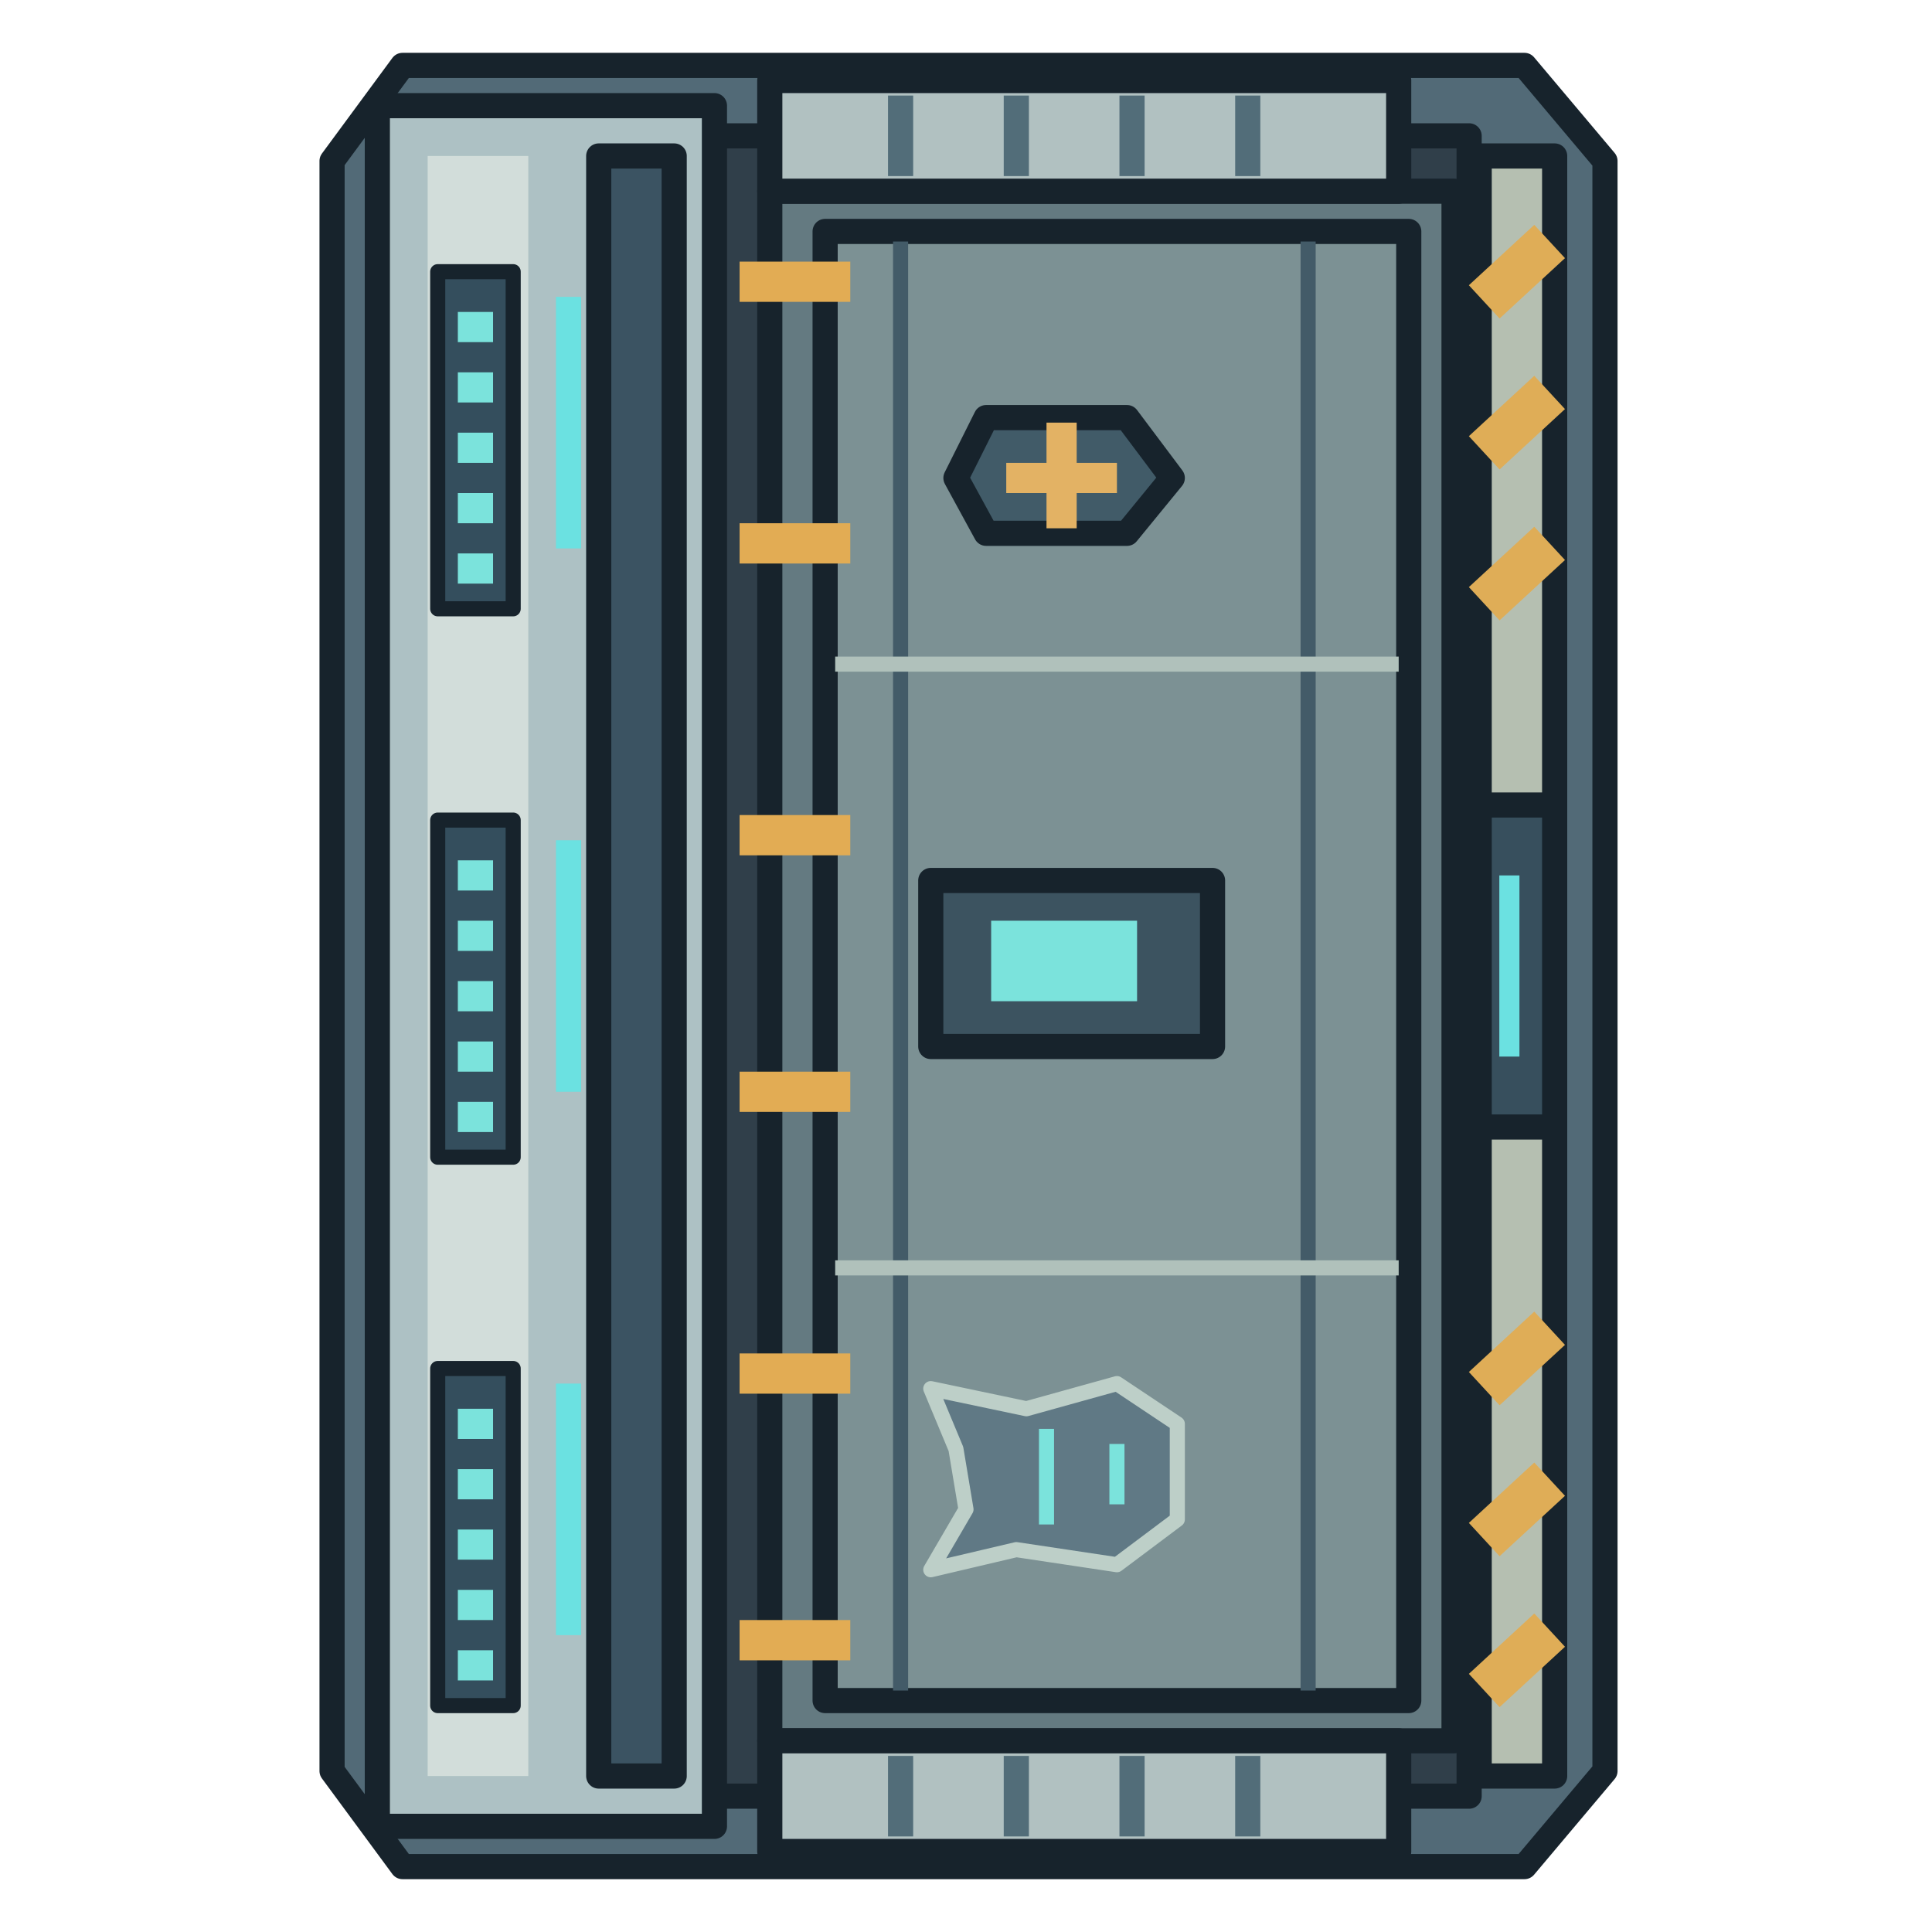
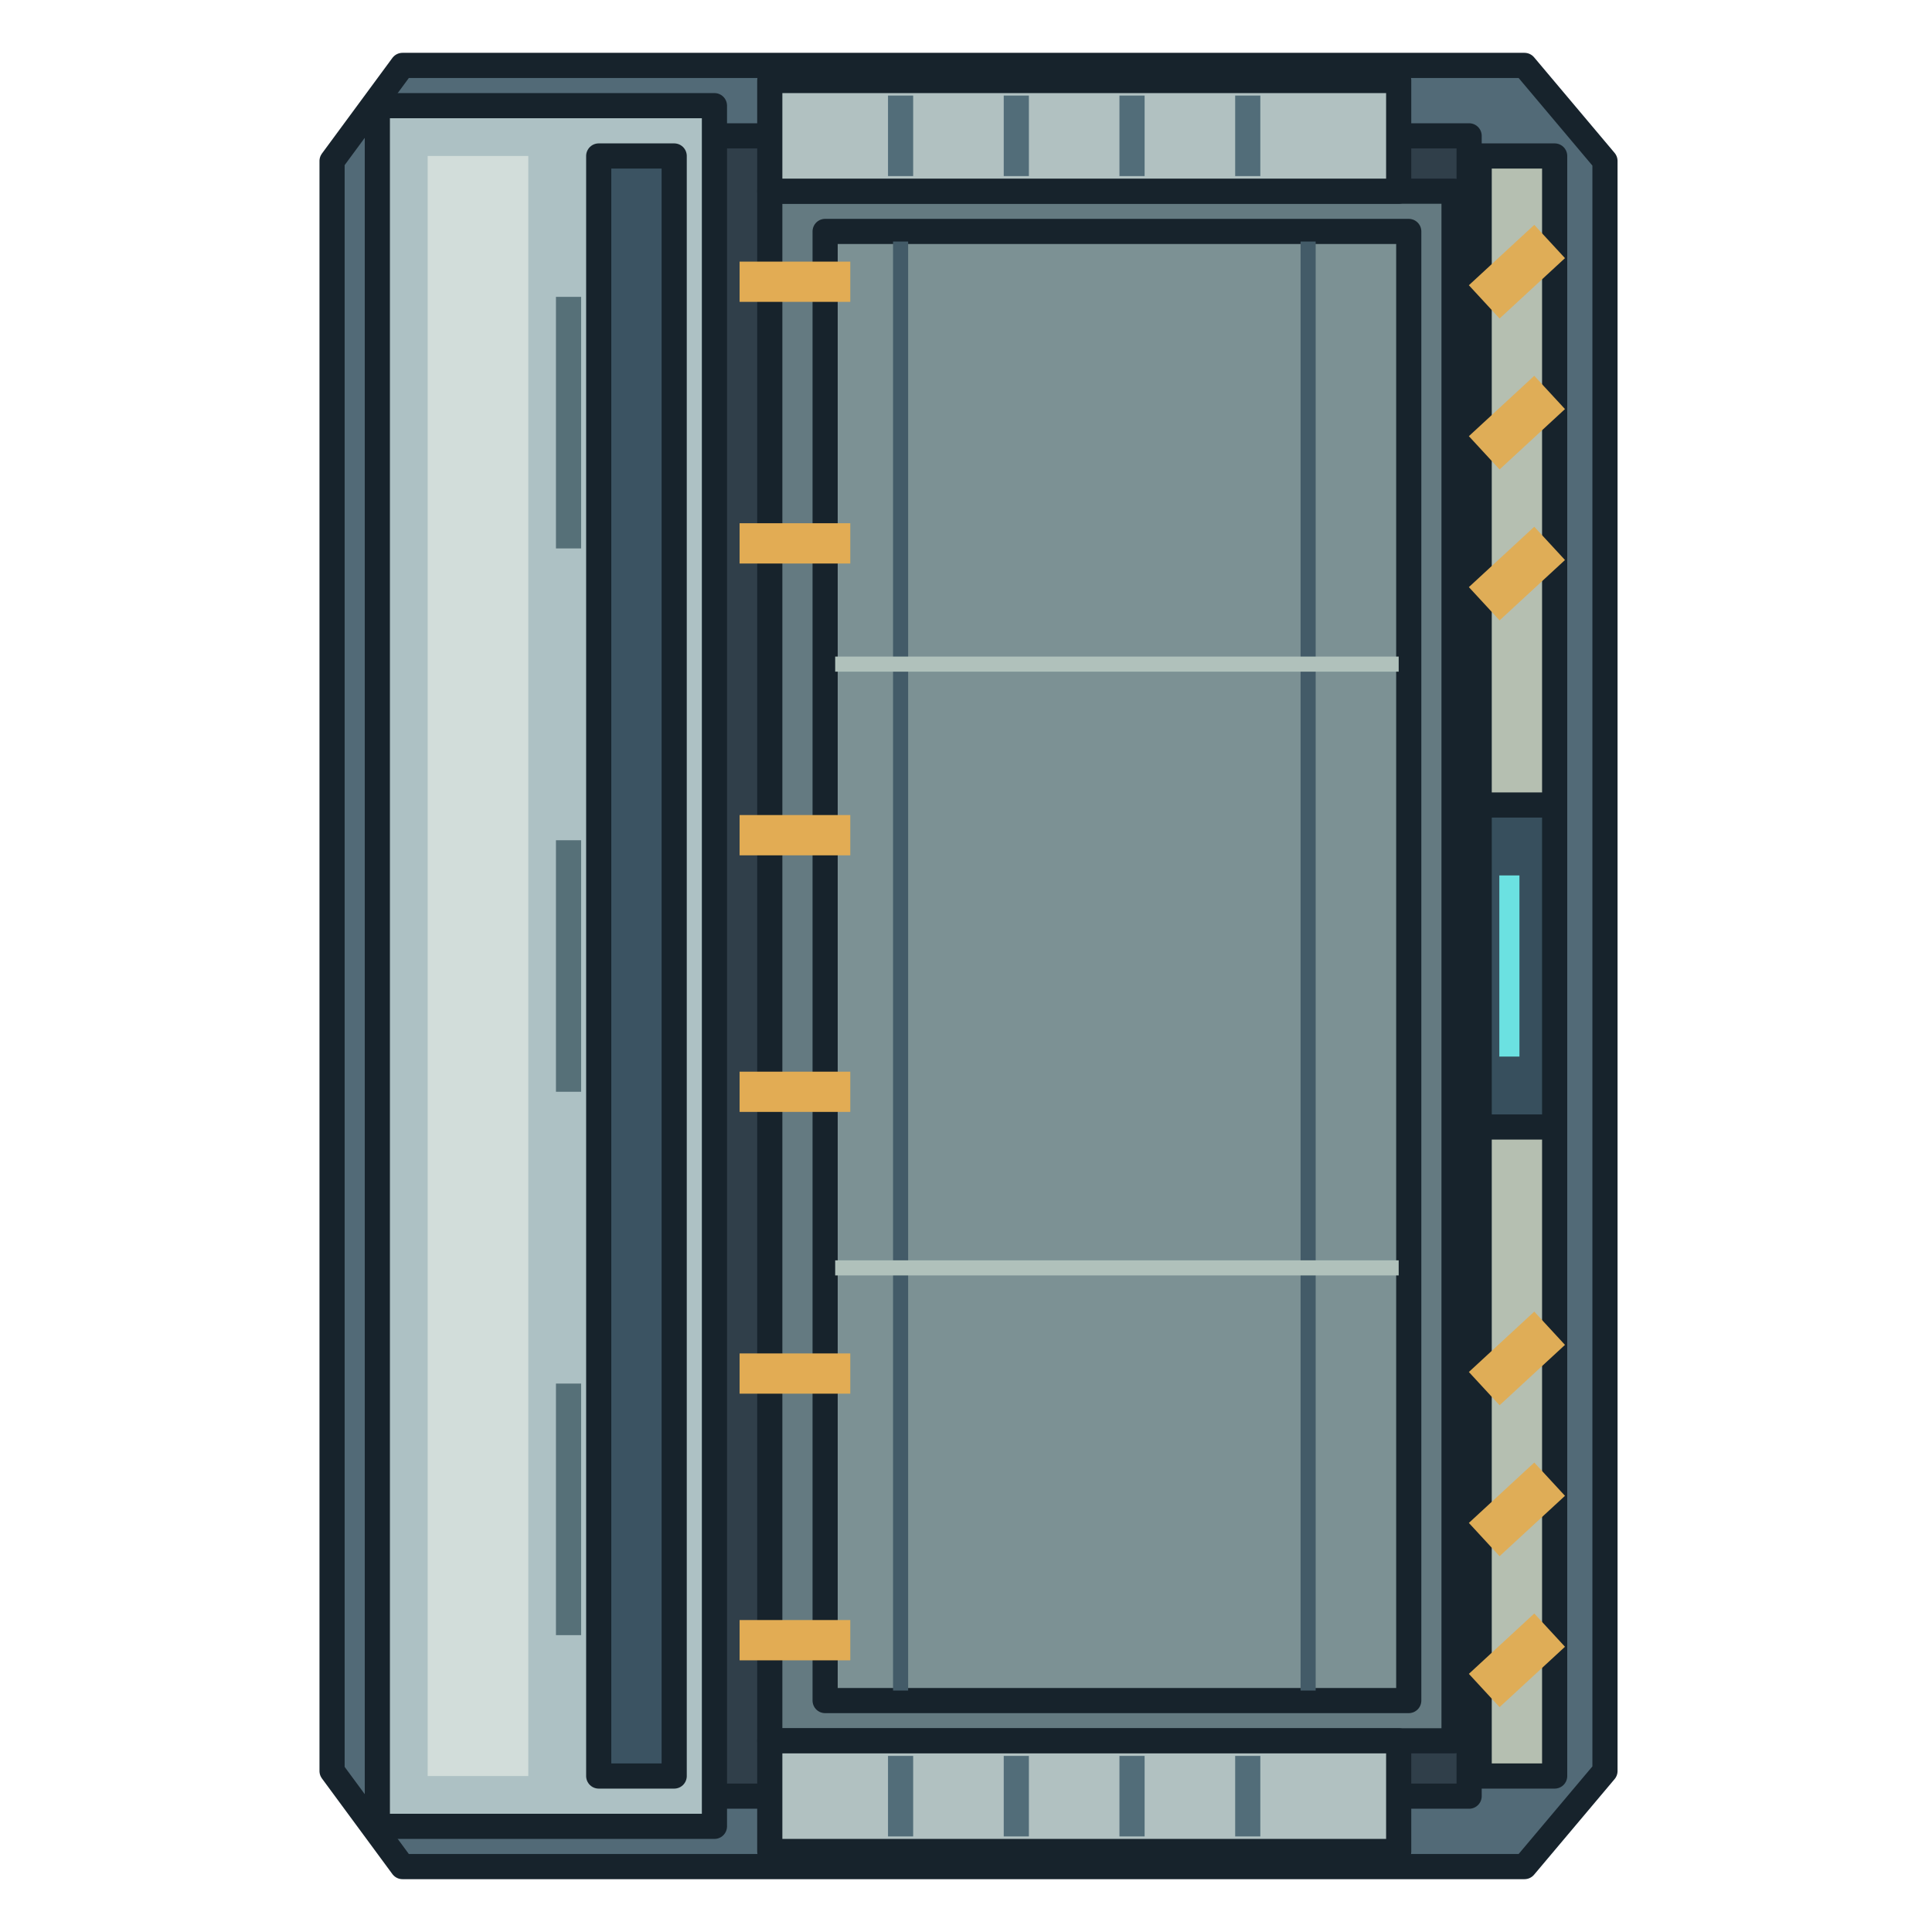
<svg xmlns="http://www.w3.org/2000/svg" width="384" height="384" viewBox="0 0 384 384">
  <g transform="rotate(-90 192 192)">
    <g stroke="#17232c" stroke-width="5" stroke-linejoin="round">
      <path d="M13 80 32 66H352L371 80V303L352 319H32L13 303Z" fill="#526a77" />
      <path d="M27 103H357V292H27Z" fill="#303f4a" />
      <path d="M38 153H346V289H38Z" fill="#647a81" />
      <path d="M46 164H338V280H46Z" fill="#7c9194" />
      <path d="M48 179H336 M48 260H336" stroke="#435b68" stroke-width="3" />
      <path d="M132 166V278 M252 166V278" stroke="#b0c1bb" stroke-width="3" />
      <path d="M21 75H363V142H21Z" fill="#adc1c4" />
      <path d="M31 85H353V105H31Z" fill="#d2ddda" stroke="none" />
      <path d="M31 119H353V134H31Z" fill="#3b5362" />
-       <path d="M59 113H109 M167 113H217 M275 113H325" stroke="#6be1e1" stroke-width="5" />
+       <path d="M59 113H109 M167 113H217 M275 113H325" stroke="#567078" stroke-width="5" />
      <path d="M58 147V169 M111 147V169 M167 147V169 M218 147V169 M276 147V169 M328 147V169" stroke="#e2ac54" stroke-width="8" />
      <path d="M16 153H38V278H16Z M346 153H368V278H346Z" fill="#b1c1c1" />
      <path d="M19 179H35 M19 202H35 M19 225H35 M19 248H35 M349 179H365 M349 202H365 M349 225H365 M349 248H365" stroke="#526d79" />
      <path d="M31 294H353V309H31Z" fill="#b5bfb1" />
      <path d="m48 295 12 13 m18-13 12 13 m18-13 12 13 m144-13 12 13 m18-13 12 13 m18-13 12 13" stroke="#dfad57" stroke-width="9" />
      <path d="M160 294H224V309H160Z" fill="#374f5d" />
      <path d="M174 300H210" stroke="#6be1e1" stroke-width="4" />
-       <path d="M76 202 72 185 84 192 96 190 108 185 104 204 109 222 101 234H82L73 222Z" fill="#607985" stroke="#bdcfc8" stroke-width="3" />
-       <path d="M81 208H100 M85 222H97" stroke="#7be3dc" stroke-width="3" />
-       <path d="M176 202 176 185H209V241H176Z" fill="#3c5360" />
-       <path d="M185 197H201V226H185Z" fill="#7be3dc" stroke="none" />
-       <path d="M278 196 289 190 301 196V224L289 233 278 224Z" fill="#415b68" />
-       <path d="M289 200V222 M279 211H300" stroke="#e3b264" stroke-width="6" />
-       <path d="M45 87H112V102H45Z M154 87H221V102H154Z M263 87H330V102H263Z" fill="#344e5d" stroke-width="3" />
-       <path d="M53 91V98 M65 91V98 M77 91V98 M89 91V98 M101 91V98 M162 91V98 M174 91V98 M186 91V98 M198 91V98 M210 91V98 M271 91V98 M283 91V98 M295 91V98 M307 91V98 M319 91V98" stroke="#7be3dc" stroke-width="6" />
    </g>
  </g>
</svg>
